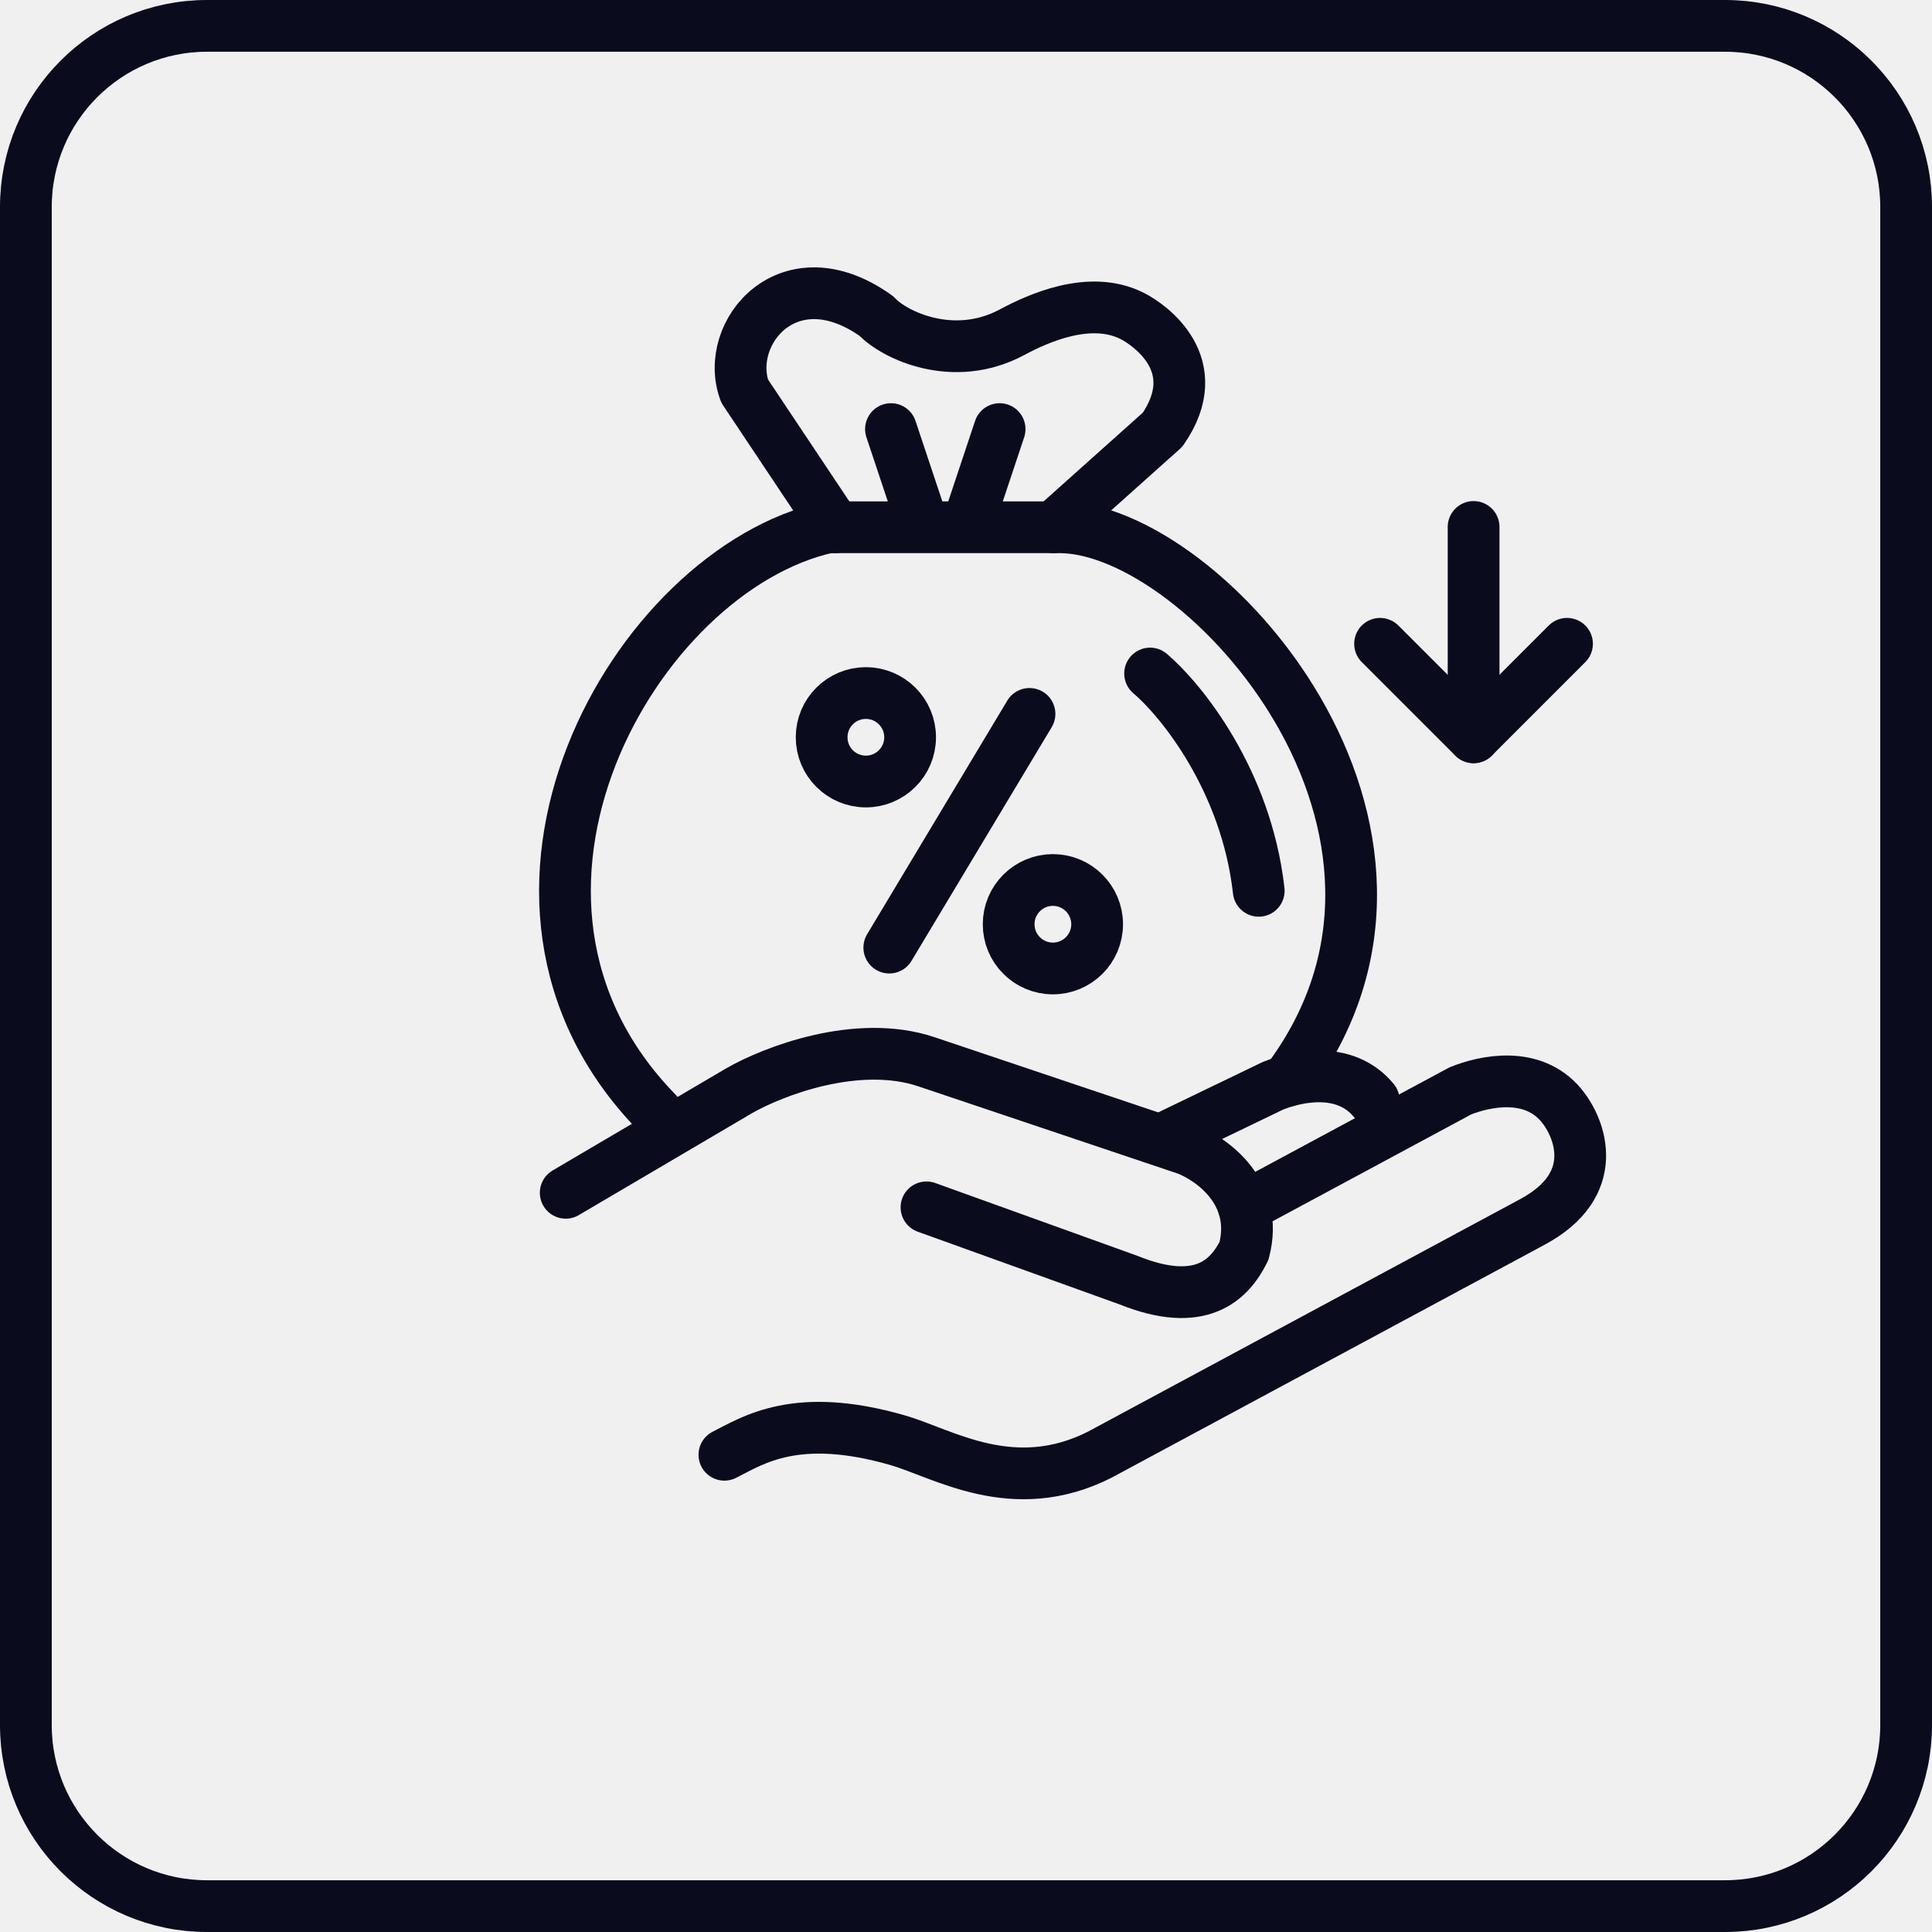
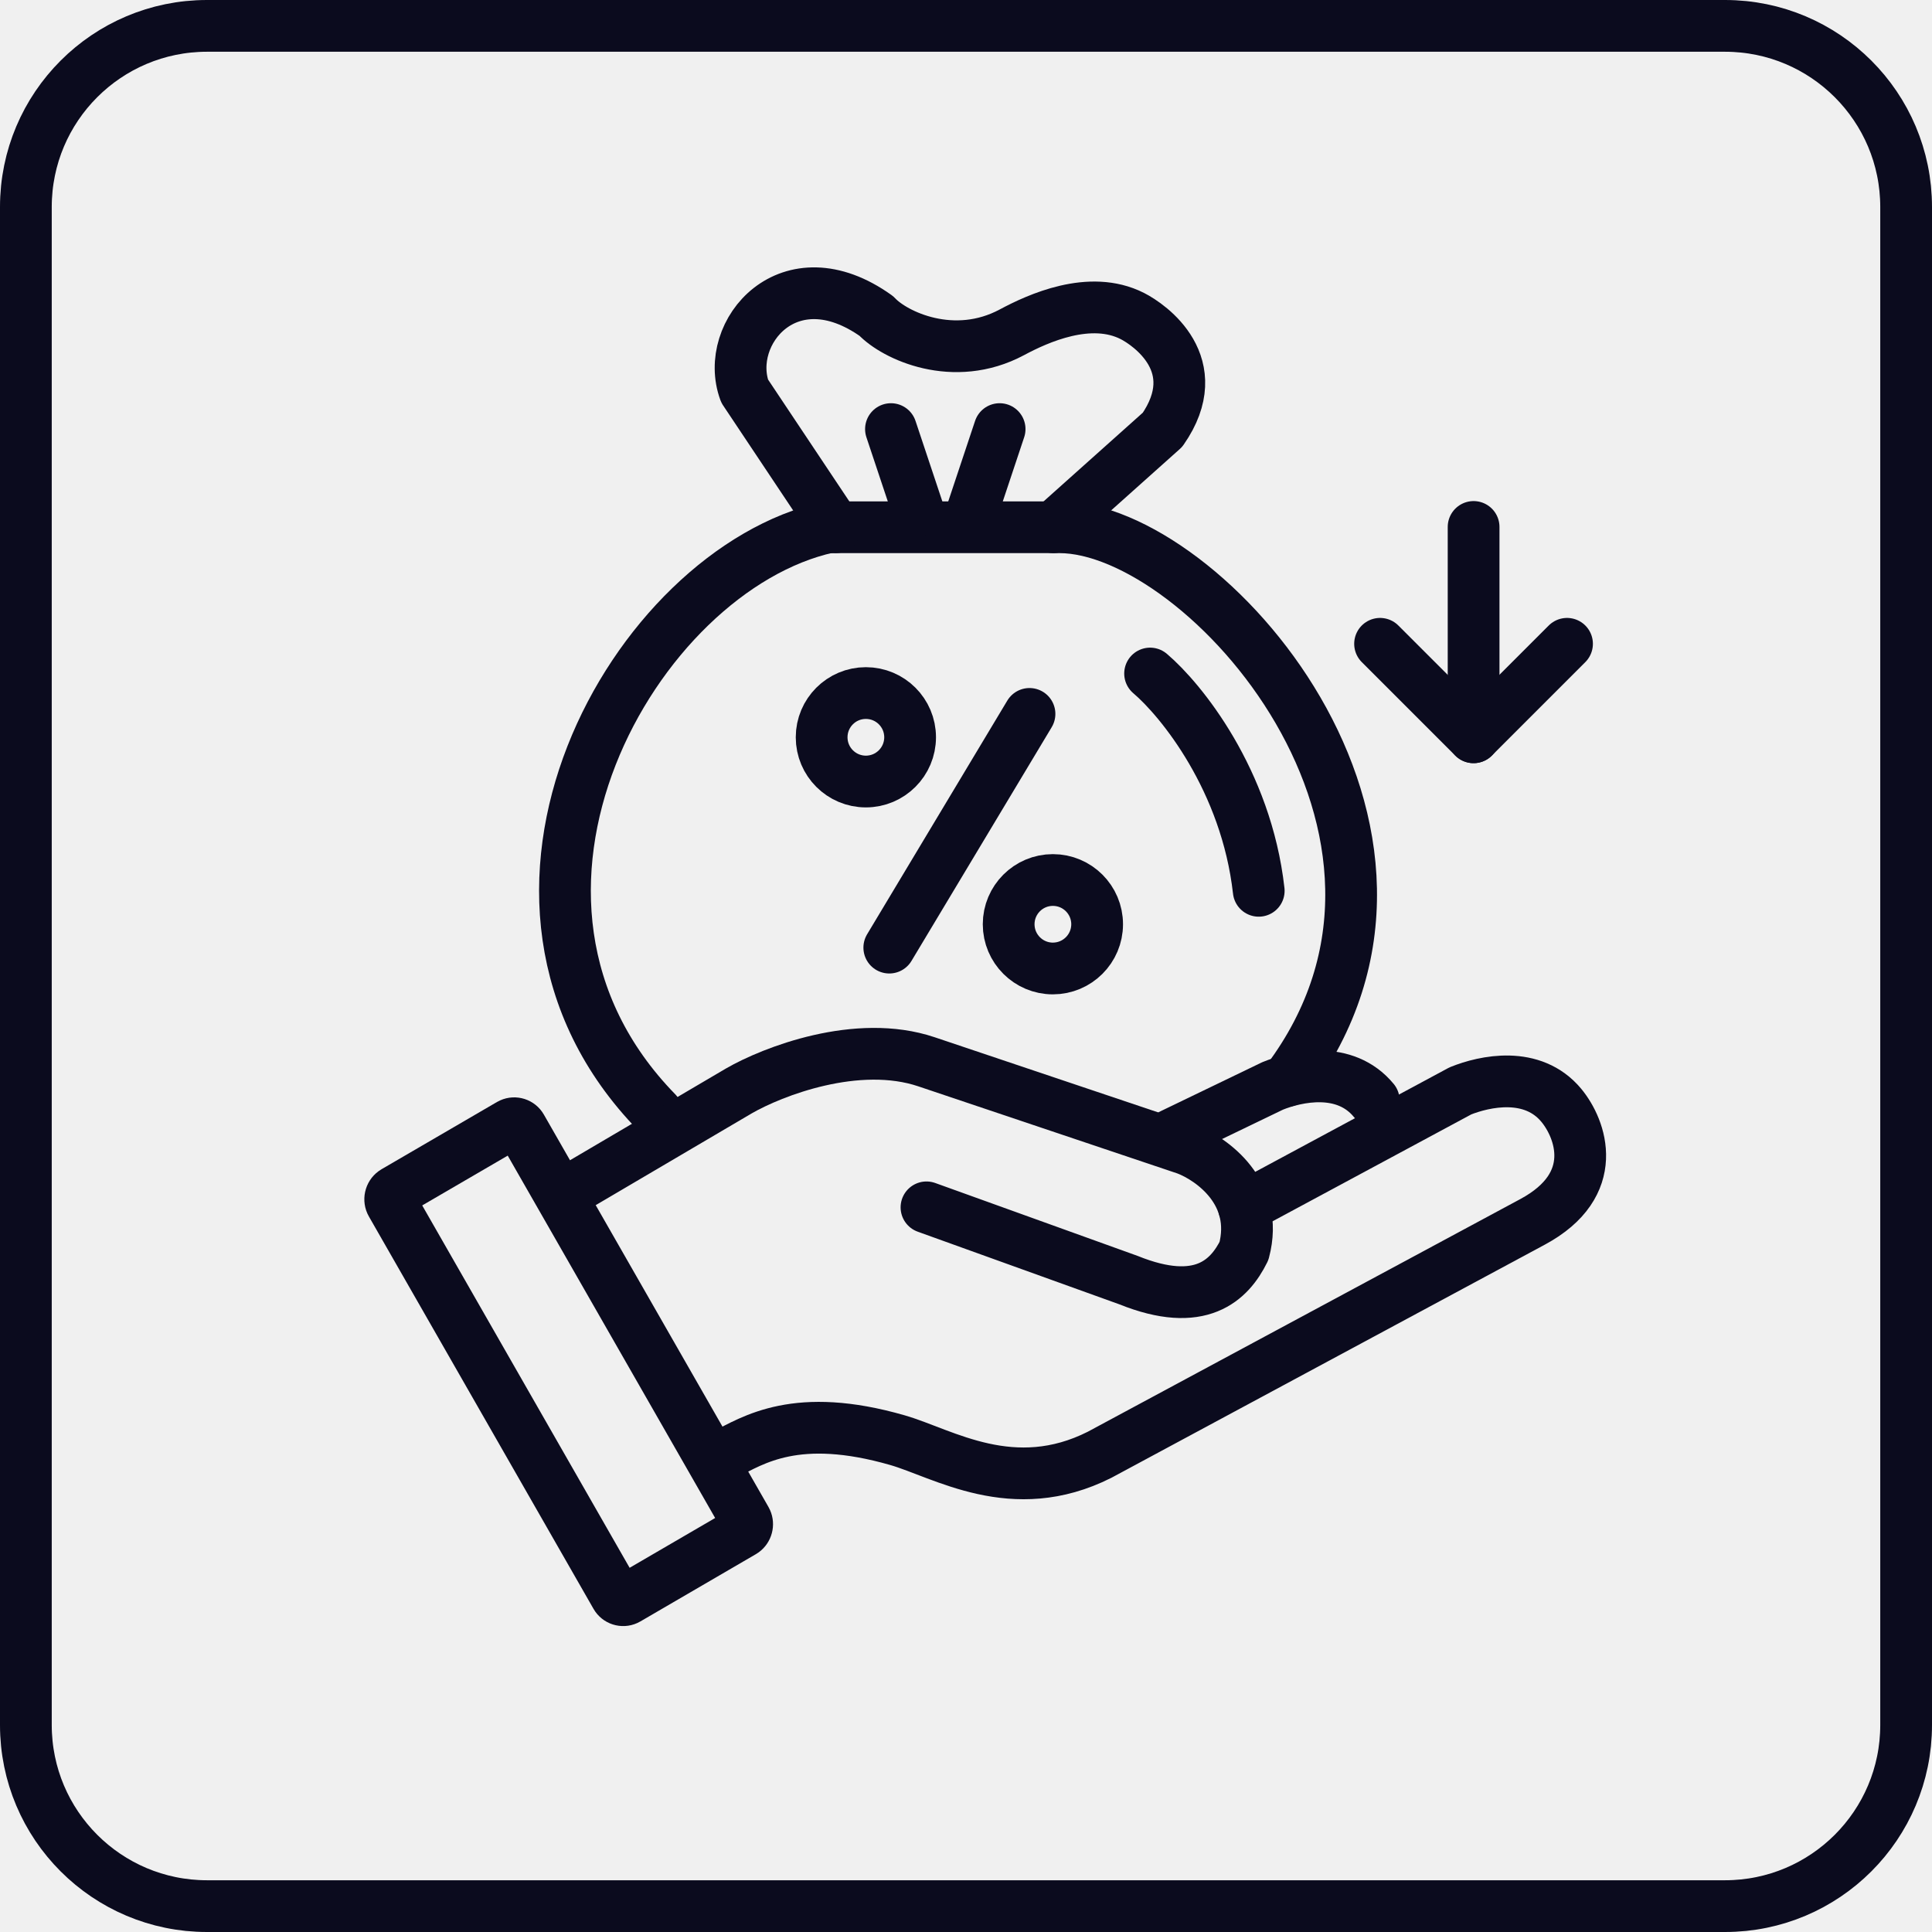
<svg xmlns="http://www.w3.org/2000/svg" width="112" height="112" viewBox="0 0 112 112" fill="none">
  <rect x="1.5" y="1.5" width="109" height="109" rx="10.5" stroke="#0B0B1E" stroke-width="3" />
-   <mask id="path-2-inside-1_4177_2942" fill="white">
-     <rect width="11.737" height="30.205" rx="2" transform="matrix(0.864163 -0.503212 0.496795 0.867868 20.3926 68.7859)" />
-   </mask>
-   <rect width="11.737" height="30.205" rx="2" transform="matrix(0.864163 -0.503212 0.496795 0.867868 20.3926 68.7859)" stroke="#0B0B1E" stroke-width="6" mask="url(#path-2-inside-1_4177_2942)" />
+   <path d="M36.5 90.887L41.458 88L29.433 66.993L24.476 69.88L36.5 90.887ZM44.548 87.358L44.64 87.541C45.025 88.406 44.751 89.432 43.984 89.989L43.813 90.1L37.127 93.994L36.945 94.088C36.023 94.507 34.919 94.163 34.405 93.264L21.386 70.522C20.872 69.623 21.129 68.488 21.95 67.892L22.121 67.78L28.807 63.886L28.989 63.793C29.911 63.374 31.015 63.717 31.529 64.615L44.548 87.358Z" fill="#0B0B1E" />
  <path d="M48.012 30.566H61.429C69.809 30.566 85.506 48.161 74.605 62.659" stroke="#0B0B1E" stroke-width="3" stroke-linecap="round" stroke-linejoin="round" />
-   <path d="M48.012 30.566C36.782 33.047 25.971 52.071 38.065 64.478" stroke="#0B0B1E" stroke-width="3" stroke-linecap="round" stroke-linejoin="round" />
-   <path d="M32.795 69.147L42.834 63.24C44.786 62.115 49.694 60.203 53.709 61.553L68.768 66.616C70.257 67.178 73.011 69.147 72.114 72.522C71.277 74.21 69.604 75.897 65.421 74.21L53.709 69.991" stroke="#0B0B1E" stroke-width="3" stroke-linecap="round" stroke-linejoin="round" />
-   <path d="M41.994 84.334C43.667 83.49 46.177 81.802 52.033 83.49C54.674 84.251 58.726 86.865 63.745 84.334L88.842 70.833C92.858 68.673 91.631 65.433 90.516 64.083C88.842 62.058 86.054 62.677 84.659 63.239L72.111 69.99" stroke="#0B0B1E" stroke-width="3" stroke-linecap="round" stroke-linejoin="round" />
+   <path d="M48.012 30.566C36.782 33.048 25.971 52.072 38.065 64.478" stroke="#0B0B1E" stroke-width="3" stroke-linecap="round" stroke-linejoin="round" />
+   <path d="M32.795 69.147L42.834 63.241C44.786 62.116 49.694 60.203 53.709 61.553L68.768 66.616C70.257 67.179 73.011 69.147 72.114 72.522C71.277 74.21 69.604 75.897 65.421 74.21L53.709 69.991" stroke="#0B0B1E" stroke-width="3" stroke-linecap="round" stroke-linejoin="round" />
+   <path d="M41.994 84.334C43.667 83.49 46.177 81.802 52.033 83.49C54.674 84.251 58.726 86.865 63.745 84.334L88.842 70.834C92.858 68.674 91.631 65.433 90.516 64.083C88.842 62.058 86.054 62.677 84.659 63.24L72.111 69.99" stroke="#0B0B1E" stroke-width="3" stroke-linecap="round" stroke-linejoin="round" />
  <path d="M67.926 65.773L73.782 62.949C75.176 62.386 77.965 61.767 79.638 63.792" stroke="#0B0B1E" stroke-width="3" stroke-linecap="round" stroke-linejoin="round" />
  <path d="M51.65 24.875L53.225 29.598" stroke="#0B0B1E" stroke-width="3" stroke-linecap="round" stroke-linejoin="round" />
  <path d="M57.949 24.875L56.375 29.598" stroke="#0B0B1E" stroke-width="3" stroke-linecap="round" stroke-linejoin="round" />
  <path d="M66.672 39.045C68.471 40.572 72.25 45.228 72.97 51.641" stroke="#0B0B1E" stroke-width="3" stroke-linecap="round" stroke-linejoin="round" />
-   <path d="M48.433 30.564L43.167 22.67C41.928 19.286 45.745 14.709 50.805 18.322C51.859 19.449 55.292 21.067 58.662 19.263C60.166 18.457 63.19 17.074 65.646 18.322C66.629 18.821 70.011 21.146 67.392 24.914L61.072 30.565" stroke="#0B0B1E" stroke-width="3" stroke-linecap="round" stroke-linejoin="round" />
+   <path d="M48.433 30.565L43.167 22.67C41.928 19.286 45.745 14.709 50.805 18.322C51.859 19.45 55.292 21.067 58.662 19.263C60.166 18.457 63.19 17.074 65.646 18.322C66.629 18.821 70.011 21.146 67.392 24.914L61.072 30.565" stroke="#0B0B1E" stroke-width="3" stroke-linecap="round" stroke-linejoin="round" />
  <path d="M85.426 42.741V30.548" stroke="#0B0B1E" stroke-width="3" stroke-linecap="round" stroke-linejoin="round" />
-   <path d="M51.553 54.933L59.681 41.386" stroke="#0B0B1E" stroke-width="3" stroke-linecap="round" stroke-linejoin="round" />
+   <path d="M51.553 54.934L59.681 41.386" stroke="#0B0B1E" stroke-width="3" stroke-linecap="round" stroke-linejoin="round" />
  <path d="M80.004 37.322L85.423 42.741L90.842 37.322" stroke="#0B0B1E" stroke-width="3" stroke-linecap="round" stroke-linejoin="round" />
-   <path d="M50.195 40.176C51.612 40.177 52.76 41.325 52.76 42.741C52.76 44.157 51.611 45.305 50.195 45.305C48.779 45.305 47.631 44.157 47.631 42.741C47.631 41.325 48.779 40.176 50.195 40.176Z" stroke="#0B0B1E" stroke-width="3" />
-   <path d="M61.037 51.014C62.453 51.014 63.602 52.163 63.602 53.579C63.602 54.995 62.453 56.143 61.037 56.143C59.621 56.143 58.473 54.995 58.473 53.579C58.473 52.163 59.621 51.014 61.037 51.014Z" stroke="#0B0B1E" stroke-width="3" />
+   <path d="M50.195 40.177C51.612 40.177 52.76 41.325 52.76 42.741C52.76 44.157 51.611 45.306 50.195 45.306C48.779 45.306 47.631 44.157 47.631 42.741C47.631 41.325 48.779 40.177 50.195 40.177Z" stroke="#0B0B1E" stroke-width="3" />
+   <path d="M61.037 51.015C62.453 51.015 63.602 52.163 63.602 53.579C63.602 54.995 62.453 56.143 61.037 56.144C59.621 56.144 58.473 54.995 58.473 53.579C58.473 52.163 59.621 51.015 61.037 51.015Z" stroke="#0B0B1E" stroke-width="3" />
</svg>
